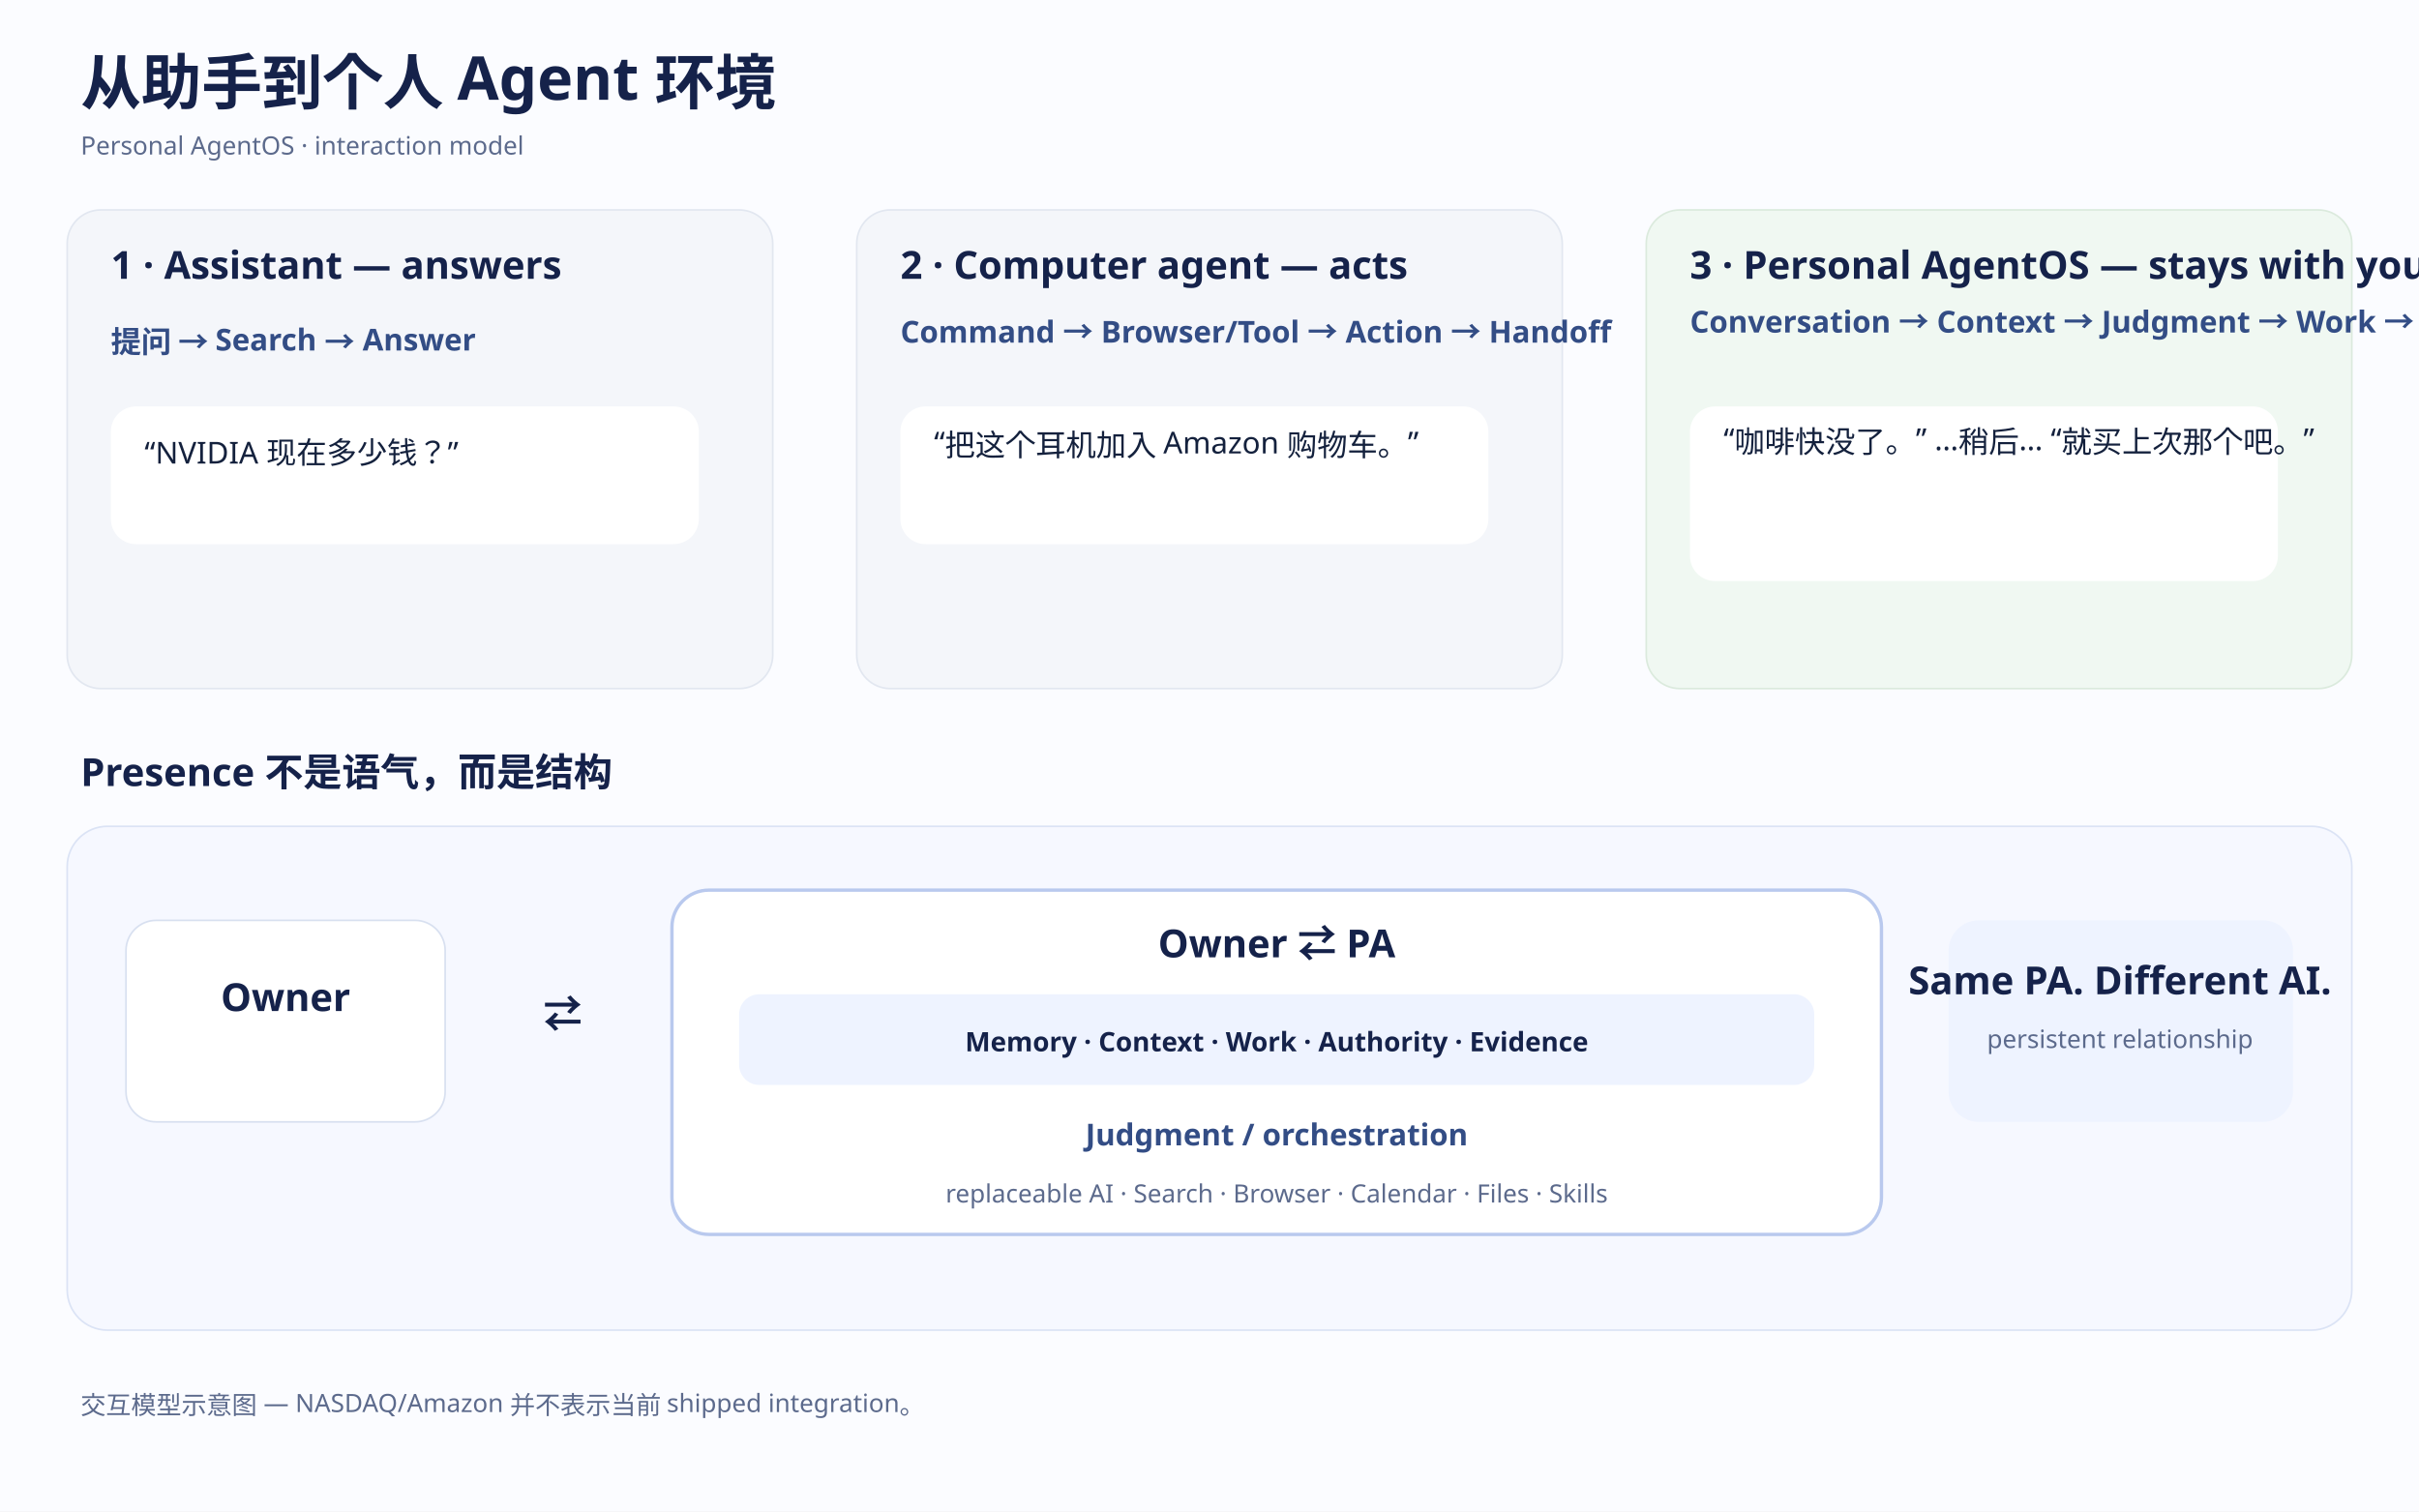
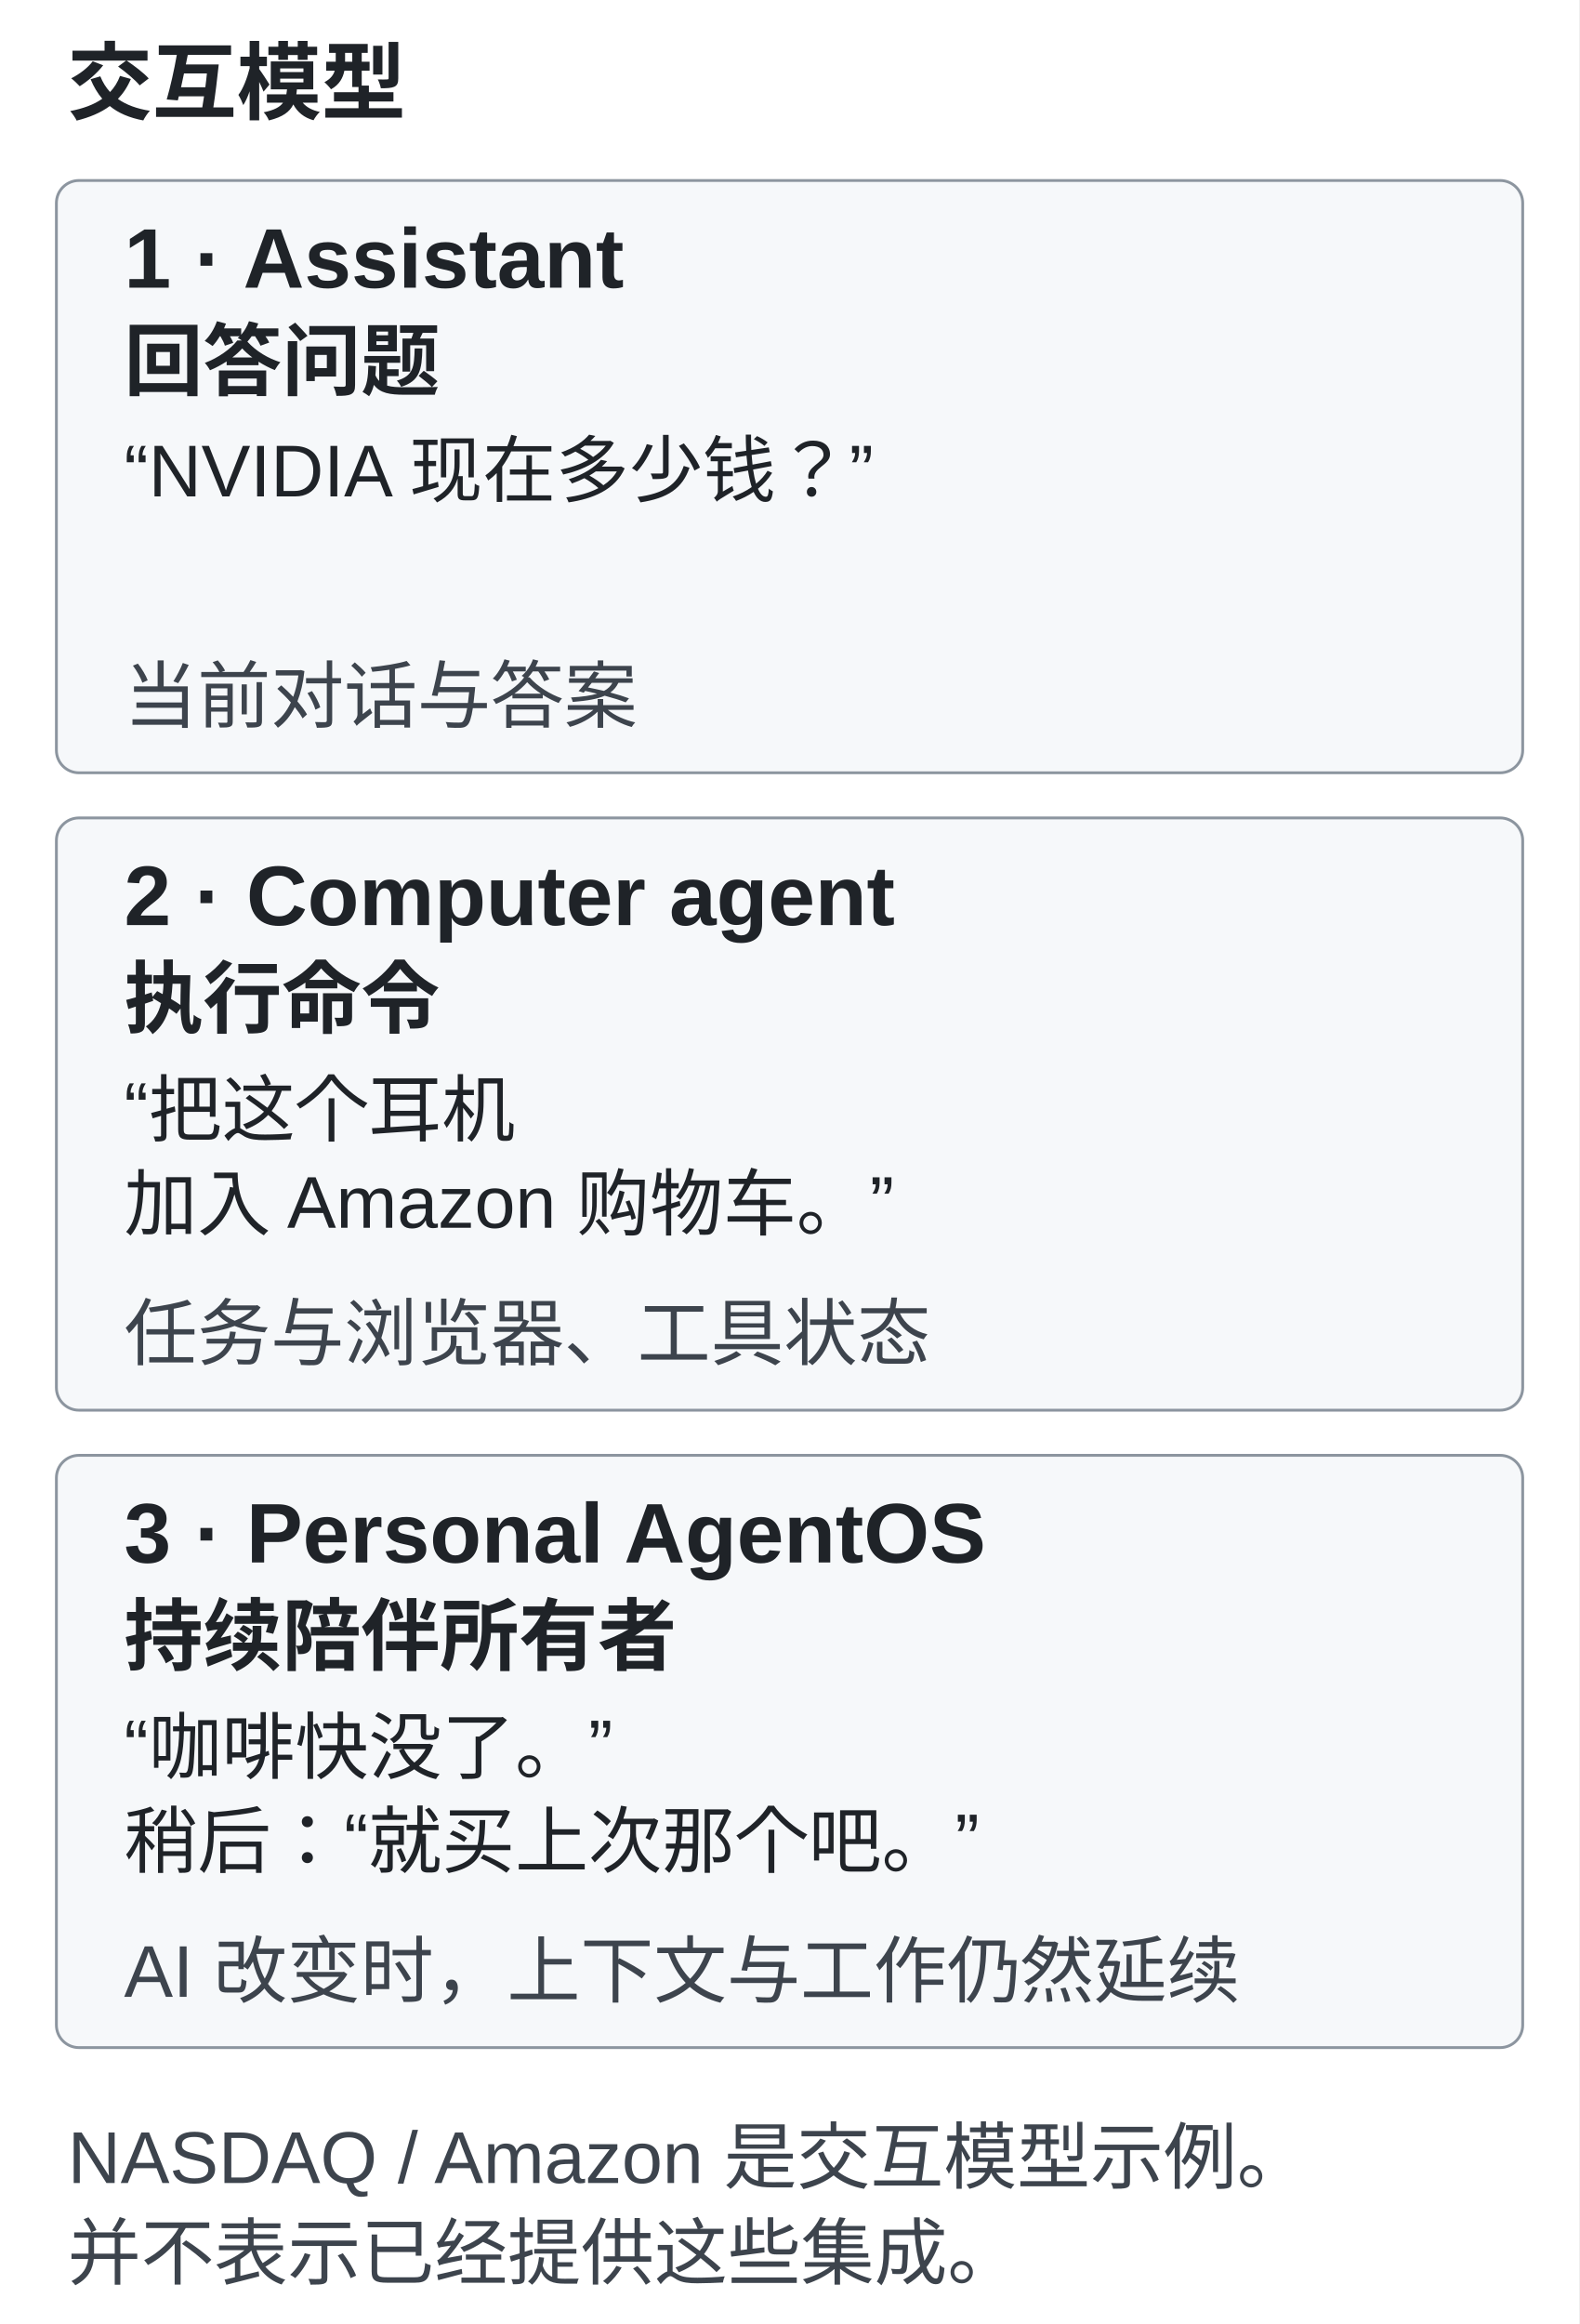
- <svg xmlns="http://www.w3.org/2000/svg" width="1440" height="900" viewBox="0 0 1440 900" role="img" aria-labelledby="title desc">
+ <svg xmlns="http://www.w3.org/2000/svg" width="560" height="824" viewBox="0 0 560 824" role="img" aria-labelledby="title desc">
  <style>
- text{font-family:-apple-system,BlinkMacSystemFont,"Segoe UI","Noto Sans","Noto Sans CJK KR","Noto Sans CJK JP",Arial,sans-serif;fill:#15224a}.h1{font-size:36px;font-weight:700}.h2{font-size:23px;font-weight:700}.body{font-size:18px}.small{font-size:15px;fill:#5c6a8c}.flow{font-size:18px;font-weight:600;fill:#334d85}.quote{font-size:18px;fill:#14213d}.tag{font-size:16px;font-weight:600}.center{text-anchor:middle}
+ text{font-family:Arial,"Noto Sans",sans-serif;fill:#1f2328;font-size:26px}
+ .heading{font-size:30px;font-weight:700}.label{font-size:28px;font-weight:700}.muted{fill:#3d444d}.center{text-anchor:middle}
</style>
-   <rect width="1440" height="900" fill="#fbfcff" />
-   <text x="48" y="62" class="h1">从助手到个人 Agent 环境</text>
-   <text x="48" y="92" class="small">Personal AgentOS · interaction model</text>
-   <rect x="40" y="125" width="420" height="285" rx="20" fill="#f4f6fa" stroke="#e2e7f0" />
-   <rect x="510" y="125" width="420" height="285" rx="20" fill="#f4f6fa" stroke="#e2e7f0" />
-   <rect x="980" y="125" width="420" height="285" rx="20" fill="#f0f8f2" stroke="#dbeadd" />
-   <text x="66" y="166" class="h2">1 · Assistant — answers</text>
-   <text x="66" y="210" class="flow">提问 → Search → Answer</text>
-   <rect x="66" y="242" width="350" height="82" rx="15" fill="#fff" />
-   <text x="86" y="276" class="quote">“NVIDIA 现在多少钱？”</text>
-   <text x="536" y="166" class="h2">2 · Computer agent — acts</text>
-   <text x="536" y="204" class="flow" textLength="330" lengthAdjust="spacingAndGlyphs">Command → Browser/Tool → Action → Handoff</text>
-   <rect x="536" y="242" width="350" height="82" rx="15" fill="#fff" />
-   <text x="556" y="270" class="quote" textLength="310" lengthAdjust="spacingAndGlyphs">“把这个耳机加入 Amazon 购物车。”</text>
-   <text x="1006" y="166" class="h2">3 · Personal AgentOS — stays with you</text>
-   <text x="1006" y="198" class="flow" textLength="330" lengthAdjust="spacingAndGlyphs">Conversation → Context → Judgment → Work → Authority</text>
-   <rect x="1006" y="242" width="350" height="104" rx="15" fill="#fff" />
-   <text x="1026" y="268" class="quote" textLength="310" lengthAdjust="spacingAndGlyphs">“咖啡快没了。” …稍后… “就买上次那个吧。”</text>
-   <text x="48" y="468" class="h2">Presence 不是语气，而是结构</text>
-   <rect x="40" y="492" width="1360" height="300" rx="24" fill="#f6f8ff" stroke="#dbe3f5" />
-   <rect x="75" y="548" width="190" height="120" rx="18" fill="#fff" stroke="#d8e0f0" />
-   <text x="170" y="602" class="h2 center">Owner</text>
-   <text x="335" y="612" class="h2 center">⇄</text>
-   <rect x="400" y="530" width="720" height="205" rx="22" fill="#fff" stroke="#b9c9ee" stroke-width="2" />
-   <text x="760" y="570" class="h2 center">Owner ⇄ PA</text>
-   <rect x="440" y="592" width="640" height="54" rx="12" fill="#eef3ff" />
-   <text x="760" y="626" class="tag center">Memory · Context · Work · Authority · Evidence</text>
-   <text x="760" y="682" class="flow center">Judgment / orchestration</text>
-   <text x="760" y="716" class="small center">replaceable AI · Search · Browser · Calendar · Files · Skills</text>
-   <rect x="1160" y="548" width="205" height="120" rx="18" fill="#eef3ff" />
-   <text x="1262" y="592" class="h2 center">Same PA. Different AI.</text>
-   <text x="1262" y="624" class="small center">persistent relationship</text>
-   <text x="48" y="842" class="small">交互模型示意图 — NASDAQ/Amazon 并不表示当前 shipped integration。</text>
+   <rect width="560" height="824" fill="#ffffff" />
+   <text x="24" y="40" class="heading">交互模型</text>
+   <rect x="20" y="64" width="520" height="210" rx="8" fill="#f6f8fa" stroke="#8c959f" />
+   <text x="44" y="102" class="heading">1 · Assistant</text>
+   <text x="44" y="138" class="label">回答问题</text>
+   <text x="44" y="176" class="">“NVIDIA 现在多少钱？”</text>
+   <text x="44" y="256" class="muted">当前对话与答案</text>
+   <rect x="20" y="290" width="520" height="210" rx="8" fill="#f6f8fa" stroke="#8c959f" />
+   <text x="44" y="328" class="heading">2 · Computer agent</text>
+   <text x="44" y="364" class="label">执行命令</text>
+   <text x="44" y="402">“把这个耳机</text>
+   <text x="44" y="436">加入 Amazon 购物车。”</text>
+   <text x="44" y="482" class="muted">任务与浏览器、工具状态</text>
+   <rect x="20" y="516" width="520" height="210" rx="8" fill="#f6f8fa" stroke="#8c959f" />
+   <text x="44" y="554" class="heading">3 · Personal AgentOS</text>
+   <text x="44" y="590" class="label">持续陪伴所有者</text>
+   <text x="44" y="628" class="">“咖啡快没了。”</text>
+   <text x="44" y="662" class="">稍后：“就买上次那个吧。”</text>
+   <text x="44" y="708" class="muted">AI 改变时，上下文与工作仍然延续</text>
+   <text x="24" y="774" class="muted">NASDAQ / Amazon 是交互模型示例。</text>
+   <text x="24" y="808" class="muted">并不表示已经提供这些集成。</text>
</svg>
